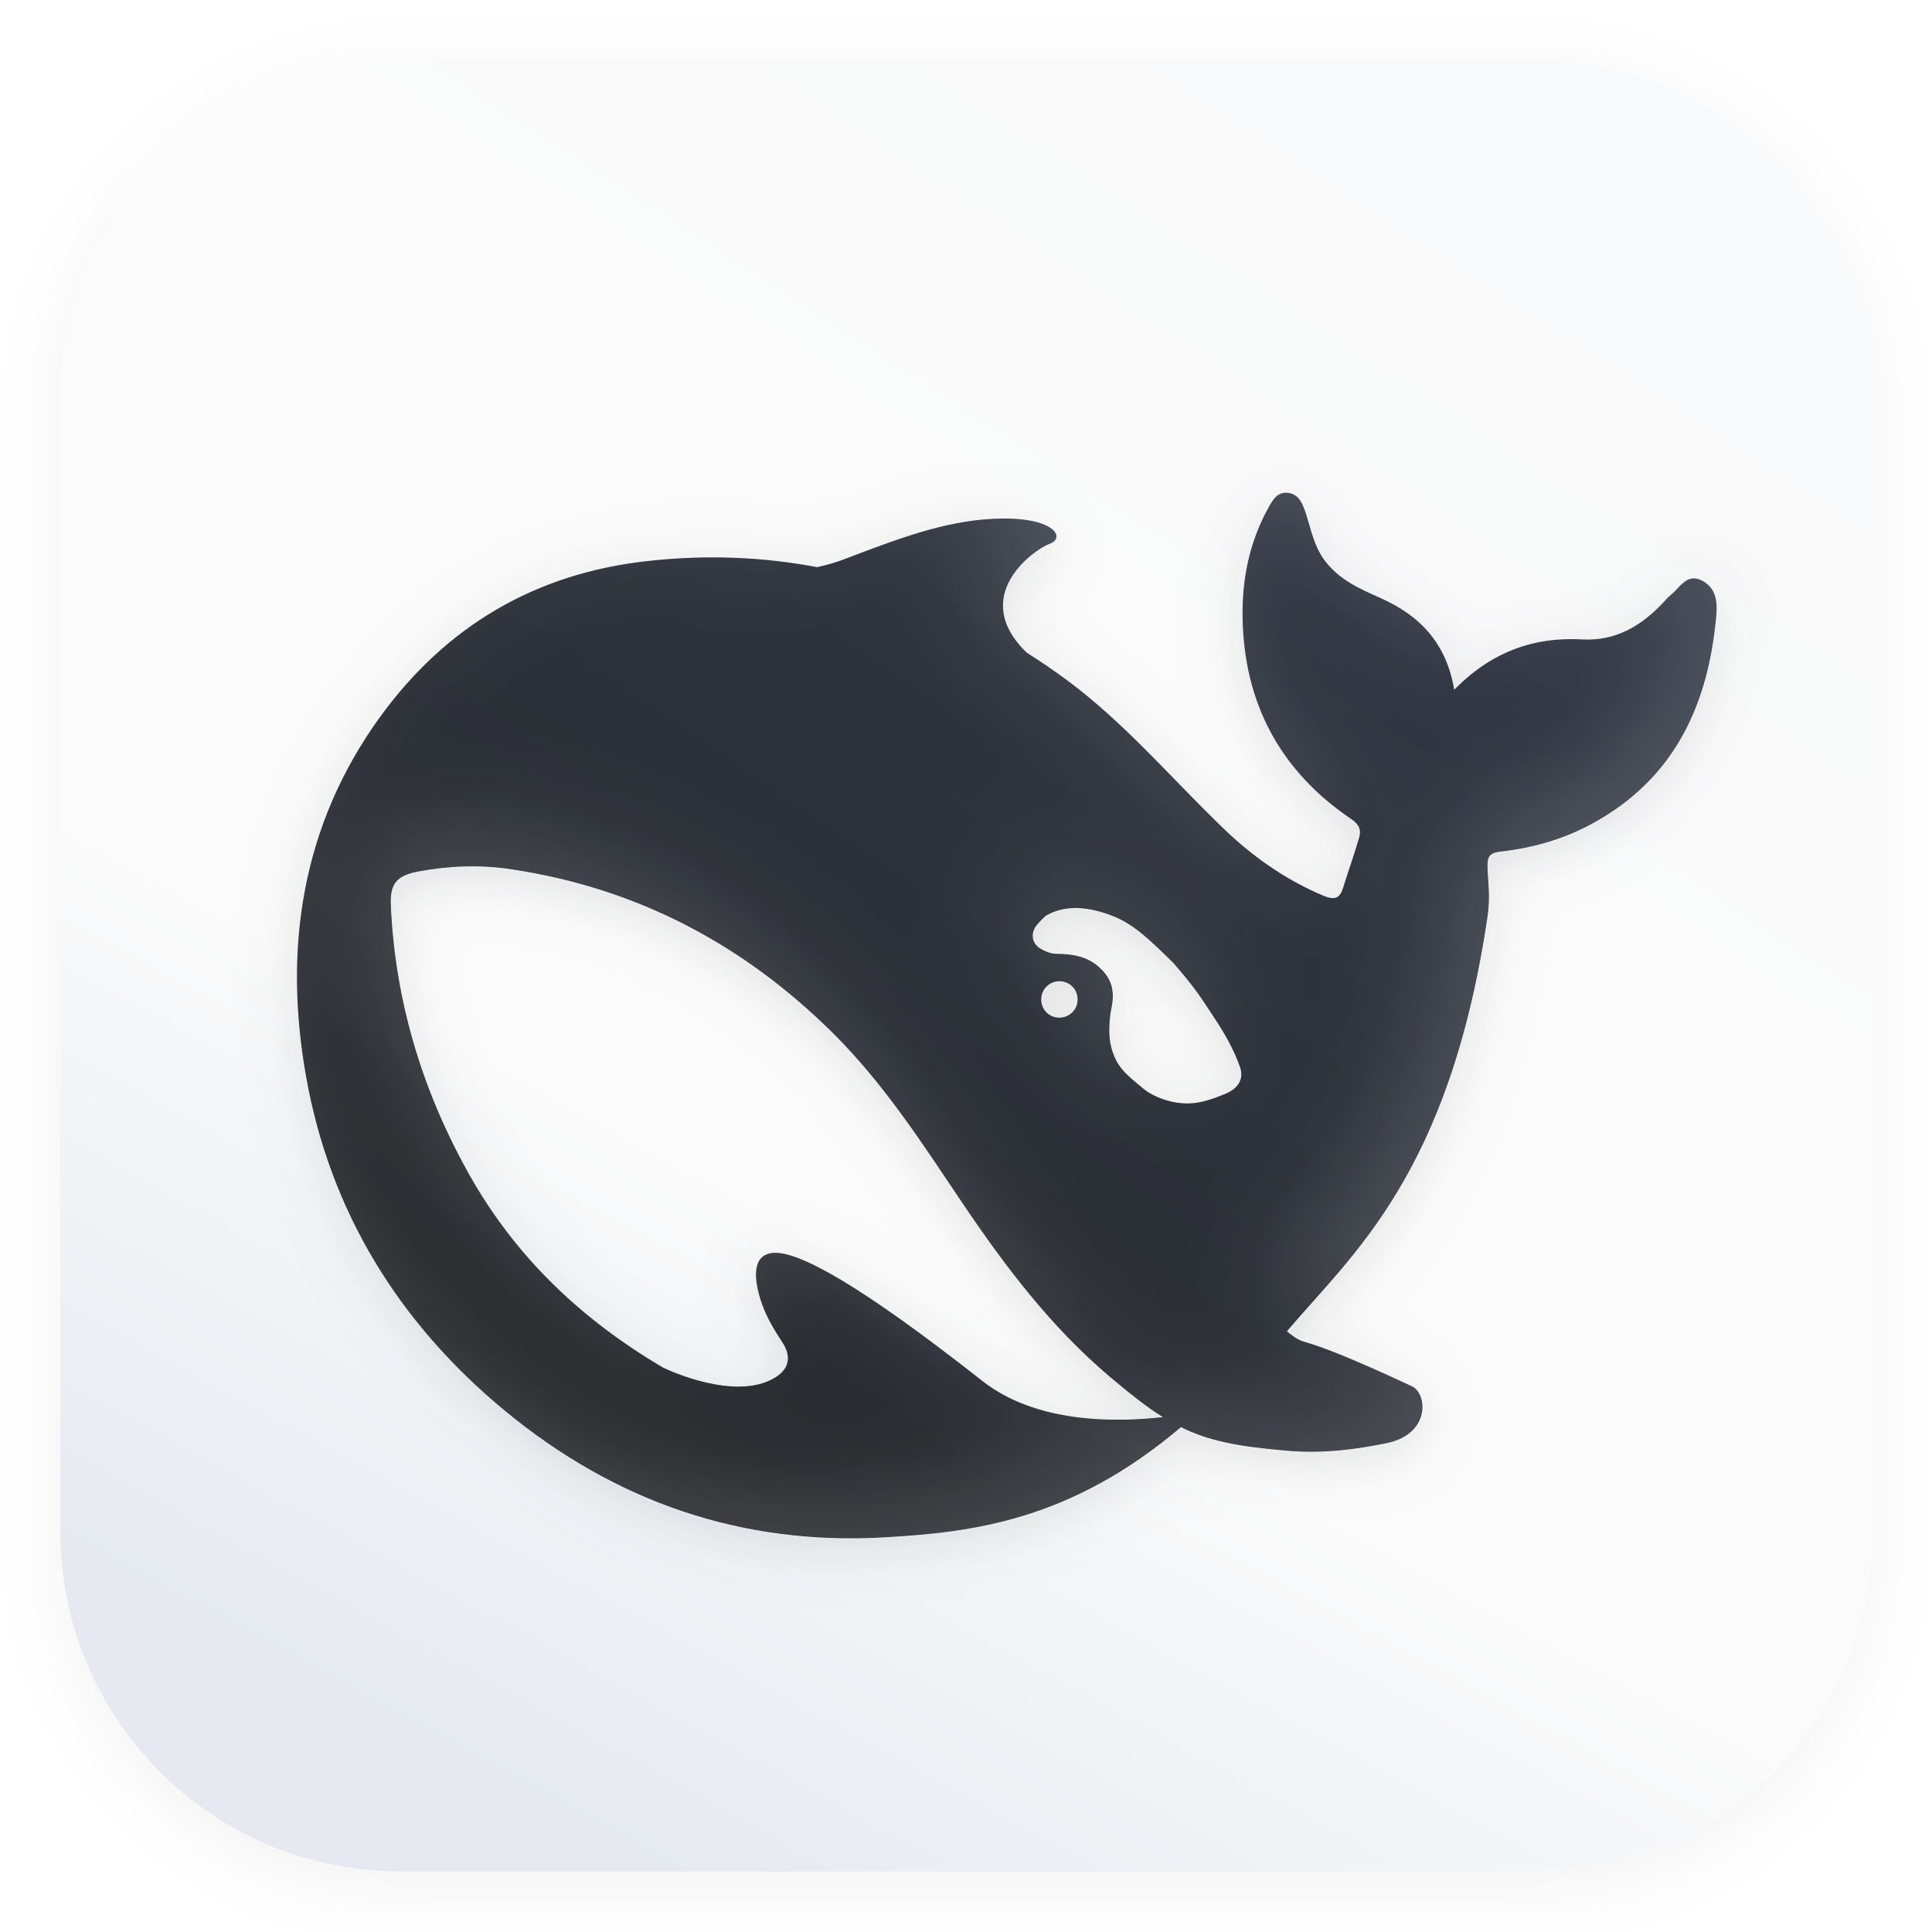
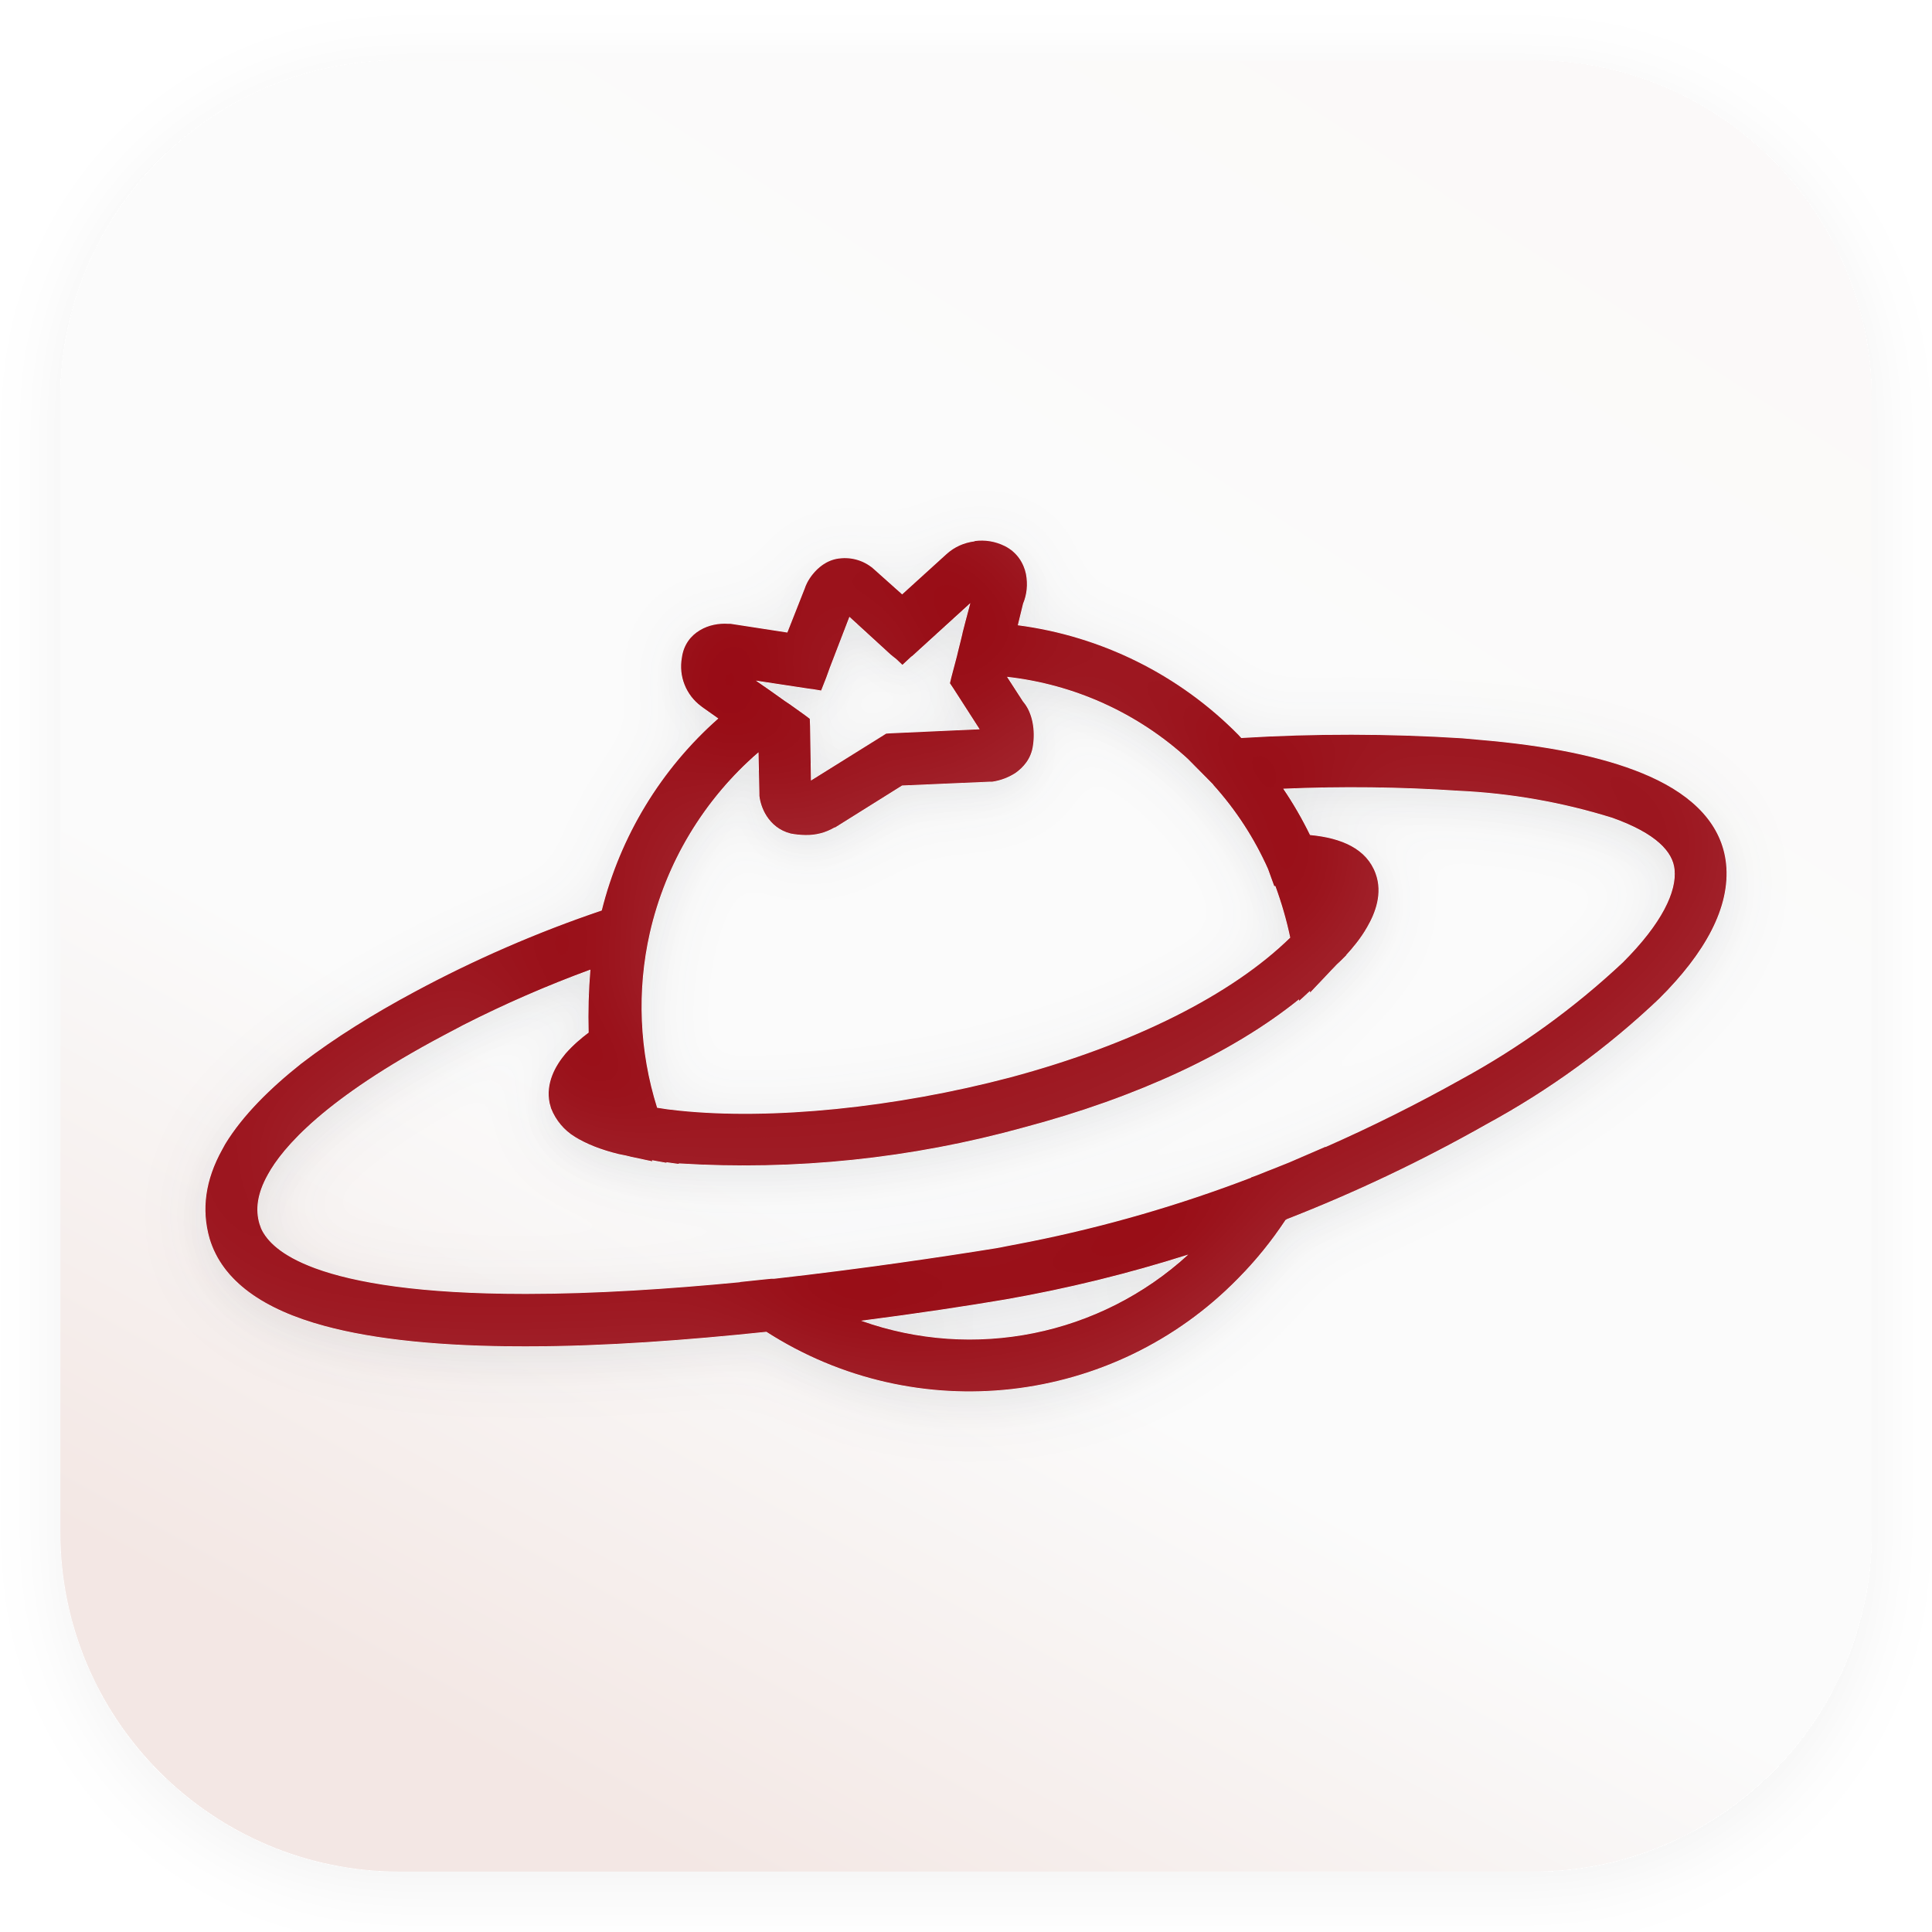
<svg xmlns="http://www.w3.org/2000/svg" width="1024" height="1024" viewBox="0 0 1024 1024" fill="none">
  <g transform="translate(32 32) scale(0.9375) translate(-40 -32)">
-     <g filter="url(#filter0_d_1637_371)">
+     <g filter="url(#tile-shadow)">
      <rect rx="192" width="1024" height="1024" transform="translate(40 32)" fill="#FBFBFB" />
-       <rect rx="192" width="1024" height="1024" transform="translate(40 32)" fill="url(#paint0_linear_1637_371)" fill-opacity="0.4" />
-       <rect rx="192" width="1024" height="1024" transform="translate(40 32)" fill="url(#paint1_linear_1637_371)" fill-opacity="0.8" />
-       <g id="tray-glyph" filter="url(#filter1_ddi_1637_371)">
-         <path d="M968.002 326.025C959.5 321.85 955.842 329.804 950.865 333.835C949.162 335.143 947.722 336.834 946.283 338.393C933.859 351.673 919.336 360.407 900.376 359.363C872.649 357.804 848.963 366.525 828.035 387.759C823.586 361.583 808.812 345.951 786.313 335.936C774.536 330.729 762.64 325.51 754.401 314.186C748.645 306.112 747.074 297.127 744.195 288.274C742.36 282.936 740.538 277.465 734.385 276.554C727.718 275.51 725.103 281.112 722.476 285.803C712.006 304.95 707.952 326.039 708.349 347.405C709.26 395.463 729.54 433.742 769.823 460.962C774.404 464.094 775.579 467.212 774.14 471.771C771.394 481.153 768.119 490.257 765.241 499.639C763.406 505.624 760.66 506.933 754.256 504.329C732.154 495.08 713.049 481.417 696.175 464.874C667.524 437.138 641.633 406.536 609.325 382.566C601.733 376.964 594.154 371.758 586.298 366.802C553.33 334.773 590.616 308.464 599.251 305.333C608.282 302.082 602.393 290.877 573.214 291.009C544.048 291.141 517.364 300.906 483.353 313.935C478.389 315.891 473.147 317.318 467.786 318.494C436.917 312.64 404.873 311.332 371.377 315.111C308.332 322.141 257.975 351.964 220.953 402.876C176.471 464.081 166.014 533.624 178.835 606.153C192.302 682.594 231.291 745.887 291.194 795.372C353.328 846.68 424.876 871.813 506.498 866.99C556.076 864.122 611.279 857.489 673.532 804.74C689.23 812.55 705.708 815.681 733.052 818.02C754.111 819.976 774.391 816.976 790.076 813.726C814.674 808.519 812.971 785.726 804.072 781.564C731.995 747.962 747.826 761.638 733.435 750.565C770.06 707.198 825.263 662.139 846.85 516.156C848.553 504.567 847.114 497.273 846.85 487.892C846.718 482.157 848.025 479.95 854.574 479.303C872.623 477.215 890.156 472.273 906.238 463.42C952.938 437.892 971.765 395.965 976.215 345.7C976.875 338.01 976.083 330.069 967.976 326.039L968.002 326.025ZM561.067 778.432C491.222 723.477 457.343 705.374 443.347 706.154C430.263 706.933 432.626 721.918 435.505 731.682C438.515 741.315 442.436 747.962 447.929 756.418C451.718 762.021 454.346 770.345 444.14 776.609C421.641 790.549 382.533 771.918 380.698 771.006C335.174 744.182 297.109 708.757 270.293 660.316C244.389 613.698 229.35 563.685 226.868 510.302C226.208 497.406 230.01 492.847 242.831 490.508C259.704 487.376 277.106 486.729 293.98 489.2C365.264 499.625 425.959 531.523 476.844 582.052C505.878 610.831 527.861 645.213 550.491 678.815C574.561 714.492 600.452 748.49 633.42 776.358C645.066 786.122 654.348 793.548 663.247 799.019C636.431 802.018 591.698 802.666 561.08 778.445L561.067 778.432ZM594.55 562.905C594.55 557.171 599.132 552.625 604.888 552.625C606.195 552.625 607.371 552.876 608.414 553.273C609.853 553.801 611.16 554.581 612.203 555.744C614.038 557.567 615.081 560.17 615.081 562.905C615.081 568.64 610.5 573.185 604.743 573.185C598.987 573.185 594.537 568.627 594.537 562.905H594.55ZM698.539 616.301C691.871 619.037 685.19 621.375 678.787 621.64C668.845 622.155 657.992 618.125 652.103 613.17C642.953 605.479 636.404 601.185 633.658 587.773C632.483 582.039 633.13 573.185 634.186 568.111C636.536 557.171 633.922 550.141 626.212 543.759C619.927 538.553 611.952 537.112 603.185 537.112C599.911 537.112 596.914 535.685 594.682 534.509C591.025 532.686 588.015 528.127 590.893 522.525C591.804 520.701 596.254 516.275 597.297 515.495C609.206 508.716 622.937 510.936 635.625 516.01C647.403 520.833 656.288 529.686 669.109 542.186C682.193 557.289 684.543 561.465 692.003 572.789C697.892 581.642 703.252 590.759 706.909 601.185C709.128 607.699 706.249 613.038 698.539 616.288V616.301Z" fill="url(#paint2_linear_1637_371)" fill-opacity="0.9" />
+       <rect rx="192" width="1024" height="1024" transform="translate(40 32)" fill="url(#tile-fill-top)" fill-opacity="0.4" />
+       <rect rx="192" width="1024" height="1024" transform="translate(40 32)" fill="url(#tile-fill-bottom)" fill-opacity="0.8" />
+       <g id="tray-glyph" filter="url(#mark-shadow)">
+         <path d="M32.3 17.92q.54-.07 1.03.17c.42.21.65.58.73.96q.1.54-.1 1.02l-.18.74a13 13 0 0 1 7.57 3.76l.1.11q3.79-.23 7.58.01l1 .09q3.45.33 5.44 1.22c1.52.68 2.48 1.67 2.62 3 .15 1.48-.71 3.05-2.3 4.63a28 28 0 0 1-5.93 4.31A53 53 0 0 1 43 41.2v.01l-.03.01q-.72 1.09-1.63 2.01a12.9 12.9 0 0 1-16.19 1.83c-2.67.28-5.55.5-8.23.5h-.08c-2.8 0-5.12-.23-6.85-.7-2.08-.56-3.51-1.53-3.95-3q-.43-1.5.43-3.05l.11-.2c.6-.98 1.53-1.9 2.6-2.75 1.17-.9 2.52-1.73 3.88-2.46a42 42 0 0 1 6.44-2.8 13 13 0 0 1 4-6.59l-.58-.41v-.01h-.01a1.7 1.7 0 0 1-.66-1.67c.06-.44.3-.75.62-.94.3-.18.65-.24.96-.22h.09l1.95.3.6-1.52c.02-.07.1-.27.27-.48s.46-.48.89-.54h.01a1.5 1.5 0 0 1 1.24.4l.93.83 1.52-1.38q.41-.37.97-.44m7.33 24.48a48 48 0 0 1-6.28 1.54c-1.3.22-3 .48-4.95.73a11.1 11.1 0 0 0 11.23-2.27m9.28-15.92q-3.01-.2-6.02-.07.51.75.92 1.59c1.08.1 1.94.47 2.25 1.32.25.68-.01 1.36-.29 1.84-.22.39-.5.72-.72.96v.01l-.18.18-.14.13-.2.21-.72.76v-.06l-.37.34-.01-.05c-2.28 1.84-5.57 3.37-9.46 4.4a36 36 0 0 1-11.83 1.23l.01.02-.43-.06v.02l-.5-.09.02.04-.7-.15h-.01l-.2-.05-.15-.03-.1-.02q-.9-.22-1.5-.59a2 2 0 0 1-.82-.98l-.05-.18c-.14-.69.2-1.28.54-1.69.26-.3.56-.55.8-.73q-.03-1.08.06-2.16a40 40 0 0 0-4.36 1.9l-.7.37c-4.03 2.14-5.5 3.82-6.02 4.78-.36.65-.42 1.19-.28 1.67l.06.17c.19.41.66.92 1.85 1.36 1.36.5 3.6.88 7.19.88h.08c2.36 0 4.9-.17 7.3-.4l.03-.01.57-.06.19-.02.3-.03h.1c3.02-.34 5.77-.75 7.63-1.05l1.14-.22a47 47 0 0 0 7.6-2.2v-.01l.17-.06.4-.16.18-.07.55-.22 1.25-.54v.01q2.38-1.05 4.65-2.32a27 27 0 0 0 5.56-4.02c1.34-1.34 1.85-2.43 1.77-3.19-.06-.6-.62-1.23-2.13-1.77a21 21 0 0 0-5.28-.93m-14.95-3.06c.33.38.42.99.34 1.51-.06.45-.33.75-.6.94a2 2 0 0 1-.8.3h-.09l-3 .13-2.3 1.44h-.02q-.46.27-1 .26a3 3 0 0 1-.5-.05c-.4-.1-.66-.34-.83-.6-.15-.23-.23-.5-.25-.7v-.08l-.03-1.41a11.6 11.6 0 0 0-3.73 6.2c-.45 1.99-.36 4.06.25 6q.34.06.75.1c3.17.33 7.42-.1 11.37-1.14 4.25-1.14 7.62-2.85 9.61-4.8q-.19-.9-.51-1.77h-.04l-.12-.33-.09-.25a11 11 0 0 0-1.87-2.88l-.03-.04-.02-.02-.83-.84a11 11 0 0 0-6.21-2.82zm-3.72-1.64-.1.09h-.01l-.31.29-.2-.19-.2-.16-1.42-1.3-.67 1.74-.13.36-.02.05-.15.38-.3-.05h-.01l-.15-.02-1.78-.27.49.34.52.37.15.1.49.35.2.15.01.25.03 1.87 2.47-1.54.11-.07.13-.01 3.08-.14-.9-1.4-.12-.18.05-.21.19-.72.04-.17.09-.36.06-.25v-.01l.1-.39.17-.64z" transform="translate(552 544) scale(16.4719) translate(-32.0017 -32.5051)" fill="url(#mark-fill)" />
      </g>
    </g>
  </g>
  <defs>
-     <filter id="filter0_d_1637_371" x="-8" y="-16" width="1120" height="1120" filterUnits="userSpaceOnUse" color-interpolation-filters="sRGB">
+     <filter id="tile-shadow" x="-8" y="-16" width="1120" height="1120" filterUnits="userSpaceOnUse" color-interpolation-filters="sRGB">
      <feFlood flood-opacity="0" result="BackgroundImageFix" />
      <feColorMatrix in="SourceAlpha" type="matrix" values="0 0 0 0 0 0 0 0 0 0 0 0 0 0 0 0 0 0 127 0" result="hardAlpha" />
      <feOffset dy="8" />
      <feGaussianBlur stdDeviation="20" />
      <feComposite in2="hardAlpha" operator="out" />
      <feColorMatrix type="matrix" values="0 0 0 0 0 0 0 0 0 0 0 0 0 0 0 0 0 0 0.05 0" />
-       <feBlend mode="normal" in2="BackgroundImageFix" result="effect1_dropShadow_1637_371" />
-       <feBlend mode="normal" in="BackgroundImageFix" in2="effect1_dropShadow_1637_371" result="BackgroundImageFix" />
+       <feBlend mode="normal" in2="BackgroundImageFix" result="effect1_dropShadow" />
+       <feBlend mode="normal" in="BackgroundImageFix" in2="effect1_dropShadow" result="BackgroundImageFix" />
      <feBlend mode="normal" in="SourceGraphic" in2="BackgroundImageFix" result="shape" />
    </filter>
-     <filter id="filter1_ddi_1637_371" x="133.744" y="240.427" width="882.652" height="671.147" filterUnits="userSpaceOnUse" color-interpolation-filters="sRGB">
+     <filter id="mark-shadow" x="60" y="200" width="984" height="700" filterUnits="userSpaceOnUse" color-interpolation-filters="sRGB">
      <feFlood flood-opacity="0" result="BackgroundImageFix" />
      <feColorMatrix in="SourceAlpha" type="matrix" values="0 0 0 0 0 0 0 0 0 0 0 0 0 0 0 0 0 0 127 0" result="hardAlpha" />
      <feOffset dy="4" />
      <feGaussianBlur stdDeviation="20" />
      <feComposite in2="hardAlpha" operator="out" />
      <feColorMatrix type="matrix" values="0 0 0 0 0.176 0 0 0 0 0.192 0 0 0 0 0.231 0 0 0 0.08 0" />
-       <feBlend mode="normal" in2="BackgroundImageFix" result="effect1_dropShadow_1637_371" />
+       <feBlend mode="normal" in2="BackgroundImageFix" result="effect1_dropShadow" />
      <feColorMatrix in="SourceAlpha" type="matrix" values="0 0 0 0 0 0 0 0 0 0 0 0 0 0 0 0 0 0 127 0" result="hardAlpha" />
      <feOffset dy="8" />
      <feGaussianBlur stdDeviation="8" />
      <feComposite in2="hardAlpha" operator="out" />
      <feColorMatrix type="matrix" values="0 0 0 0 0.173 0 0 0 0 0.188 0 0 0 0 0.224 0 0 0 0.04 0" />
-       <feBlend mode="normal" in2="effect1_dropShadow_1637_371" result="effect2_dropShadow_1637_371" />
+       <feBlend mode="normal" in2="effect1_dropShadow" result="effect2_dropShadow" />
      <feBlend mode="normal" in="SourceGraphic" in2="BackgroundImageFix" result="shape" />
      <feColorMatrix in="SourceAlpha" type="matrix" values="0 0 0 0 0 0 0 0 0 0 0 0 0 0 0 0 0 0 127 0" result="hardAlpha" />
      <feOffset dx="-16" dy="-20" />
      <feGaussianBlur stdDeviation="30" />
      <feComposite in2="hardAlpha" operator="arithmetic" k2="-1" k3="1" />
      <feColorMatrix type="matrix" values="0 0 0 0 1 0 0 0 0 1 0 0 0 0 1 0 0 0 0.15 0" />
-       <feBlend mode="normal" in2="shape" result="effect3_innerShadow_1637_371" />
-       <feBlend mode="normal" in="effect3_innerShadow_1637_371" in2="effect2_dropShadow_1637_371" result="effect3_innerShadow_1637_371" />
+       <feBlend mode="normal" in2="shape" result="effect3_innerShadow" />
+       <feBlend mode="normal" in="effect3_innerShadow" in2="effect2_dropShadow" result="effect3_innerShadow" />
    </filter>
-     <linearGradient id="paint0_linear_1637_371" x1="973.58" y1="1.59609e-05" x2="378.123" y2="917.86" gradientUnits="userSpaceOnUse">
-       <stop offset="0.142" stop-color="#D4DBE9" />
+     <linearGradient id="tile-fill-top" x1="973.58" y1="0" x2="378.123" y2="917.86" gradientUnits="userSpaceOnUse">
+       <stop offset="0.142" stop-color="#F4E4E0" />
      <stop offset="0.486" stop-color="#FBFBFB" />
    </linearGradient>
-     <linearGradient id="paint1_linear_1637_371" x1="603.371" y1="445.063" x2="239.356" y2="1111.41" gradientUnits="userSpaceOnUse">
+     <linearGradient id="tile-fill-bottom" x1="603.371" y1="445.063" x2="239.356" y2="1111.41" gradientUnits="userSpaceOnUse">
      <stop offset="0.363" stop-color="#FBFBFB" />
-       <stop offset="0.83" stop-color="#E1E6EE" />
+       <stop offset="0.83" stop-color="#F1E2DE" />
    </linearGradient>
-     <linearGradient id="paint2_linear_1637_371" x1="849.855" y1="39.085" x2="331.636" y2="802.645" gradientUnits="userSpaceOnUse">
-       <stop offset="0.086" stop-color="#1C2434" />
-       <stop offset="1" stop-color="#0F1115" />
+     <linearGradient id="mark-fill" x1="122" y1="298" x2="982" y2="790" gradientUnits="userSpaceOnUse">
+       <stop offset="0" stop-color="#93000A" />
+       <stop offset="1" stop-color="#FE5042" />
    </linearGradient>
  </defs>
</svg>
